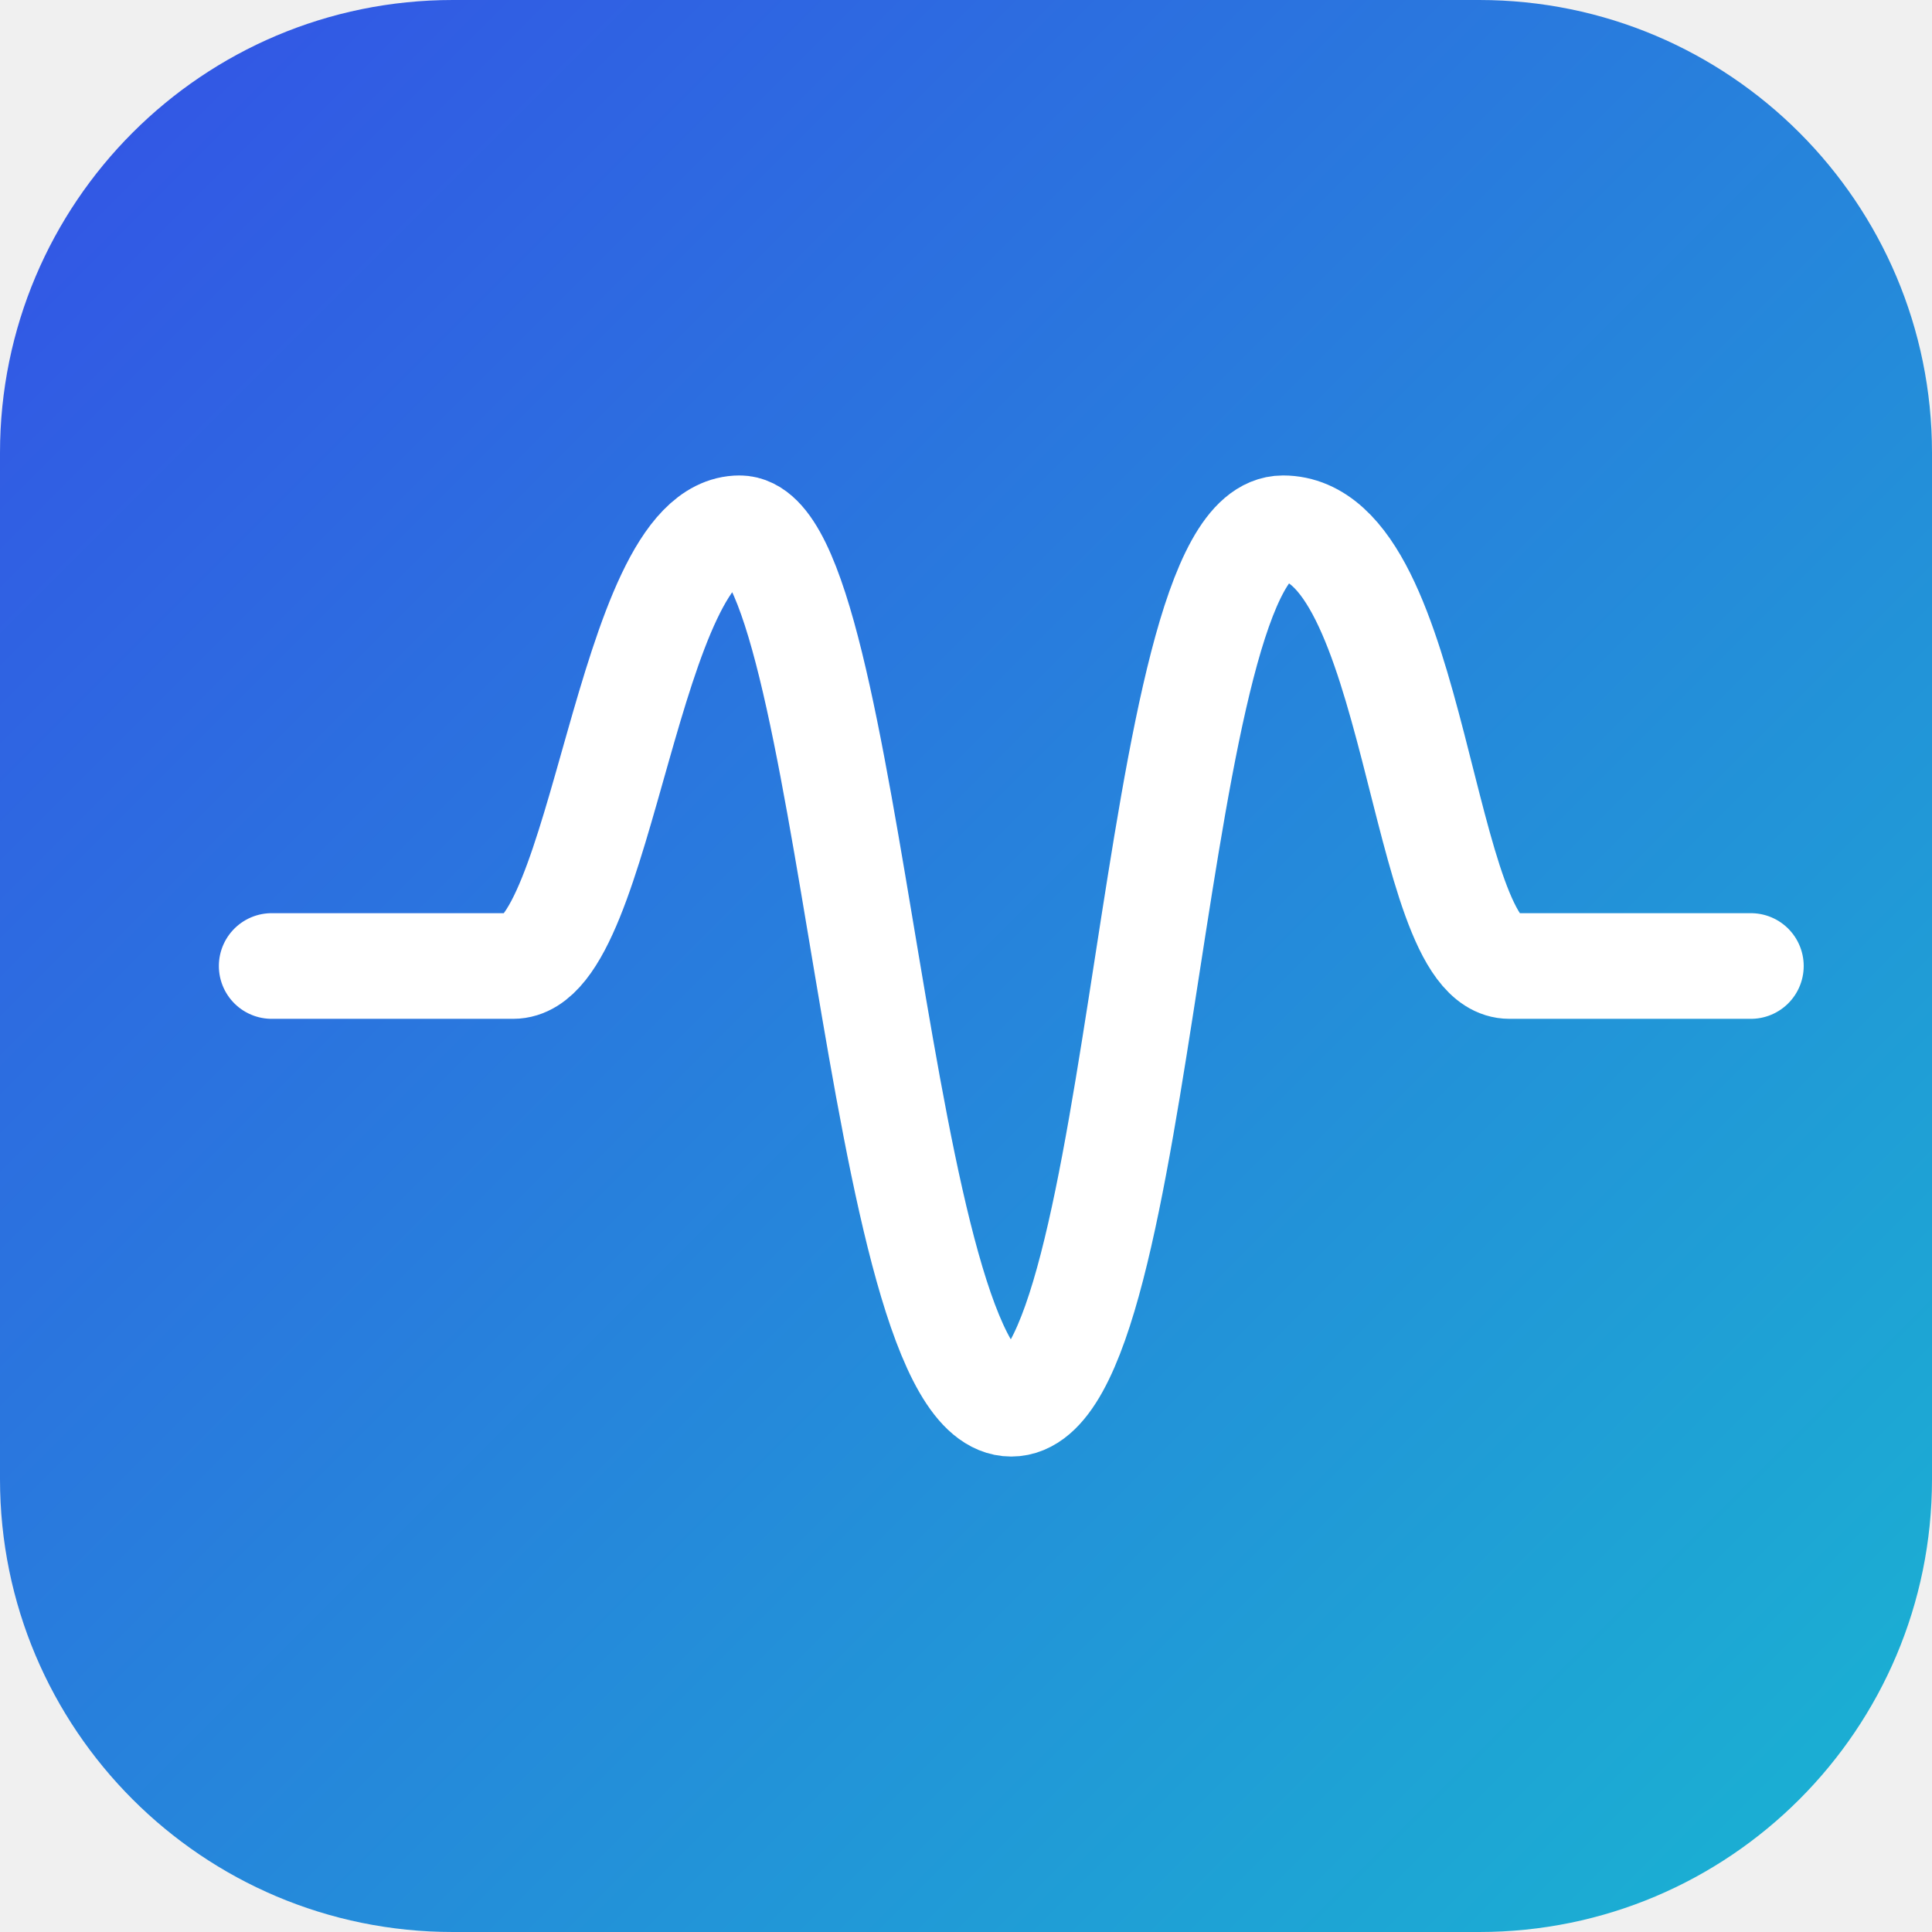
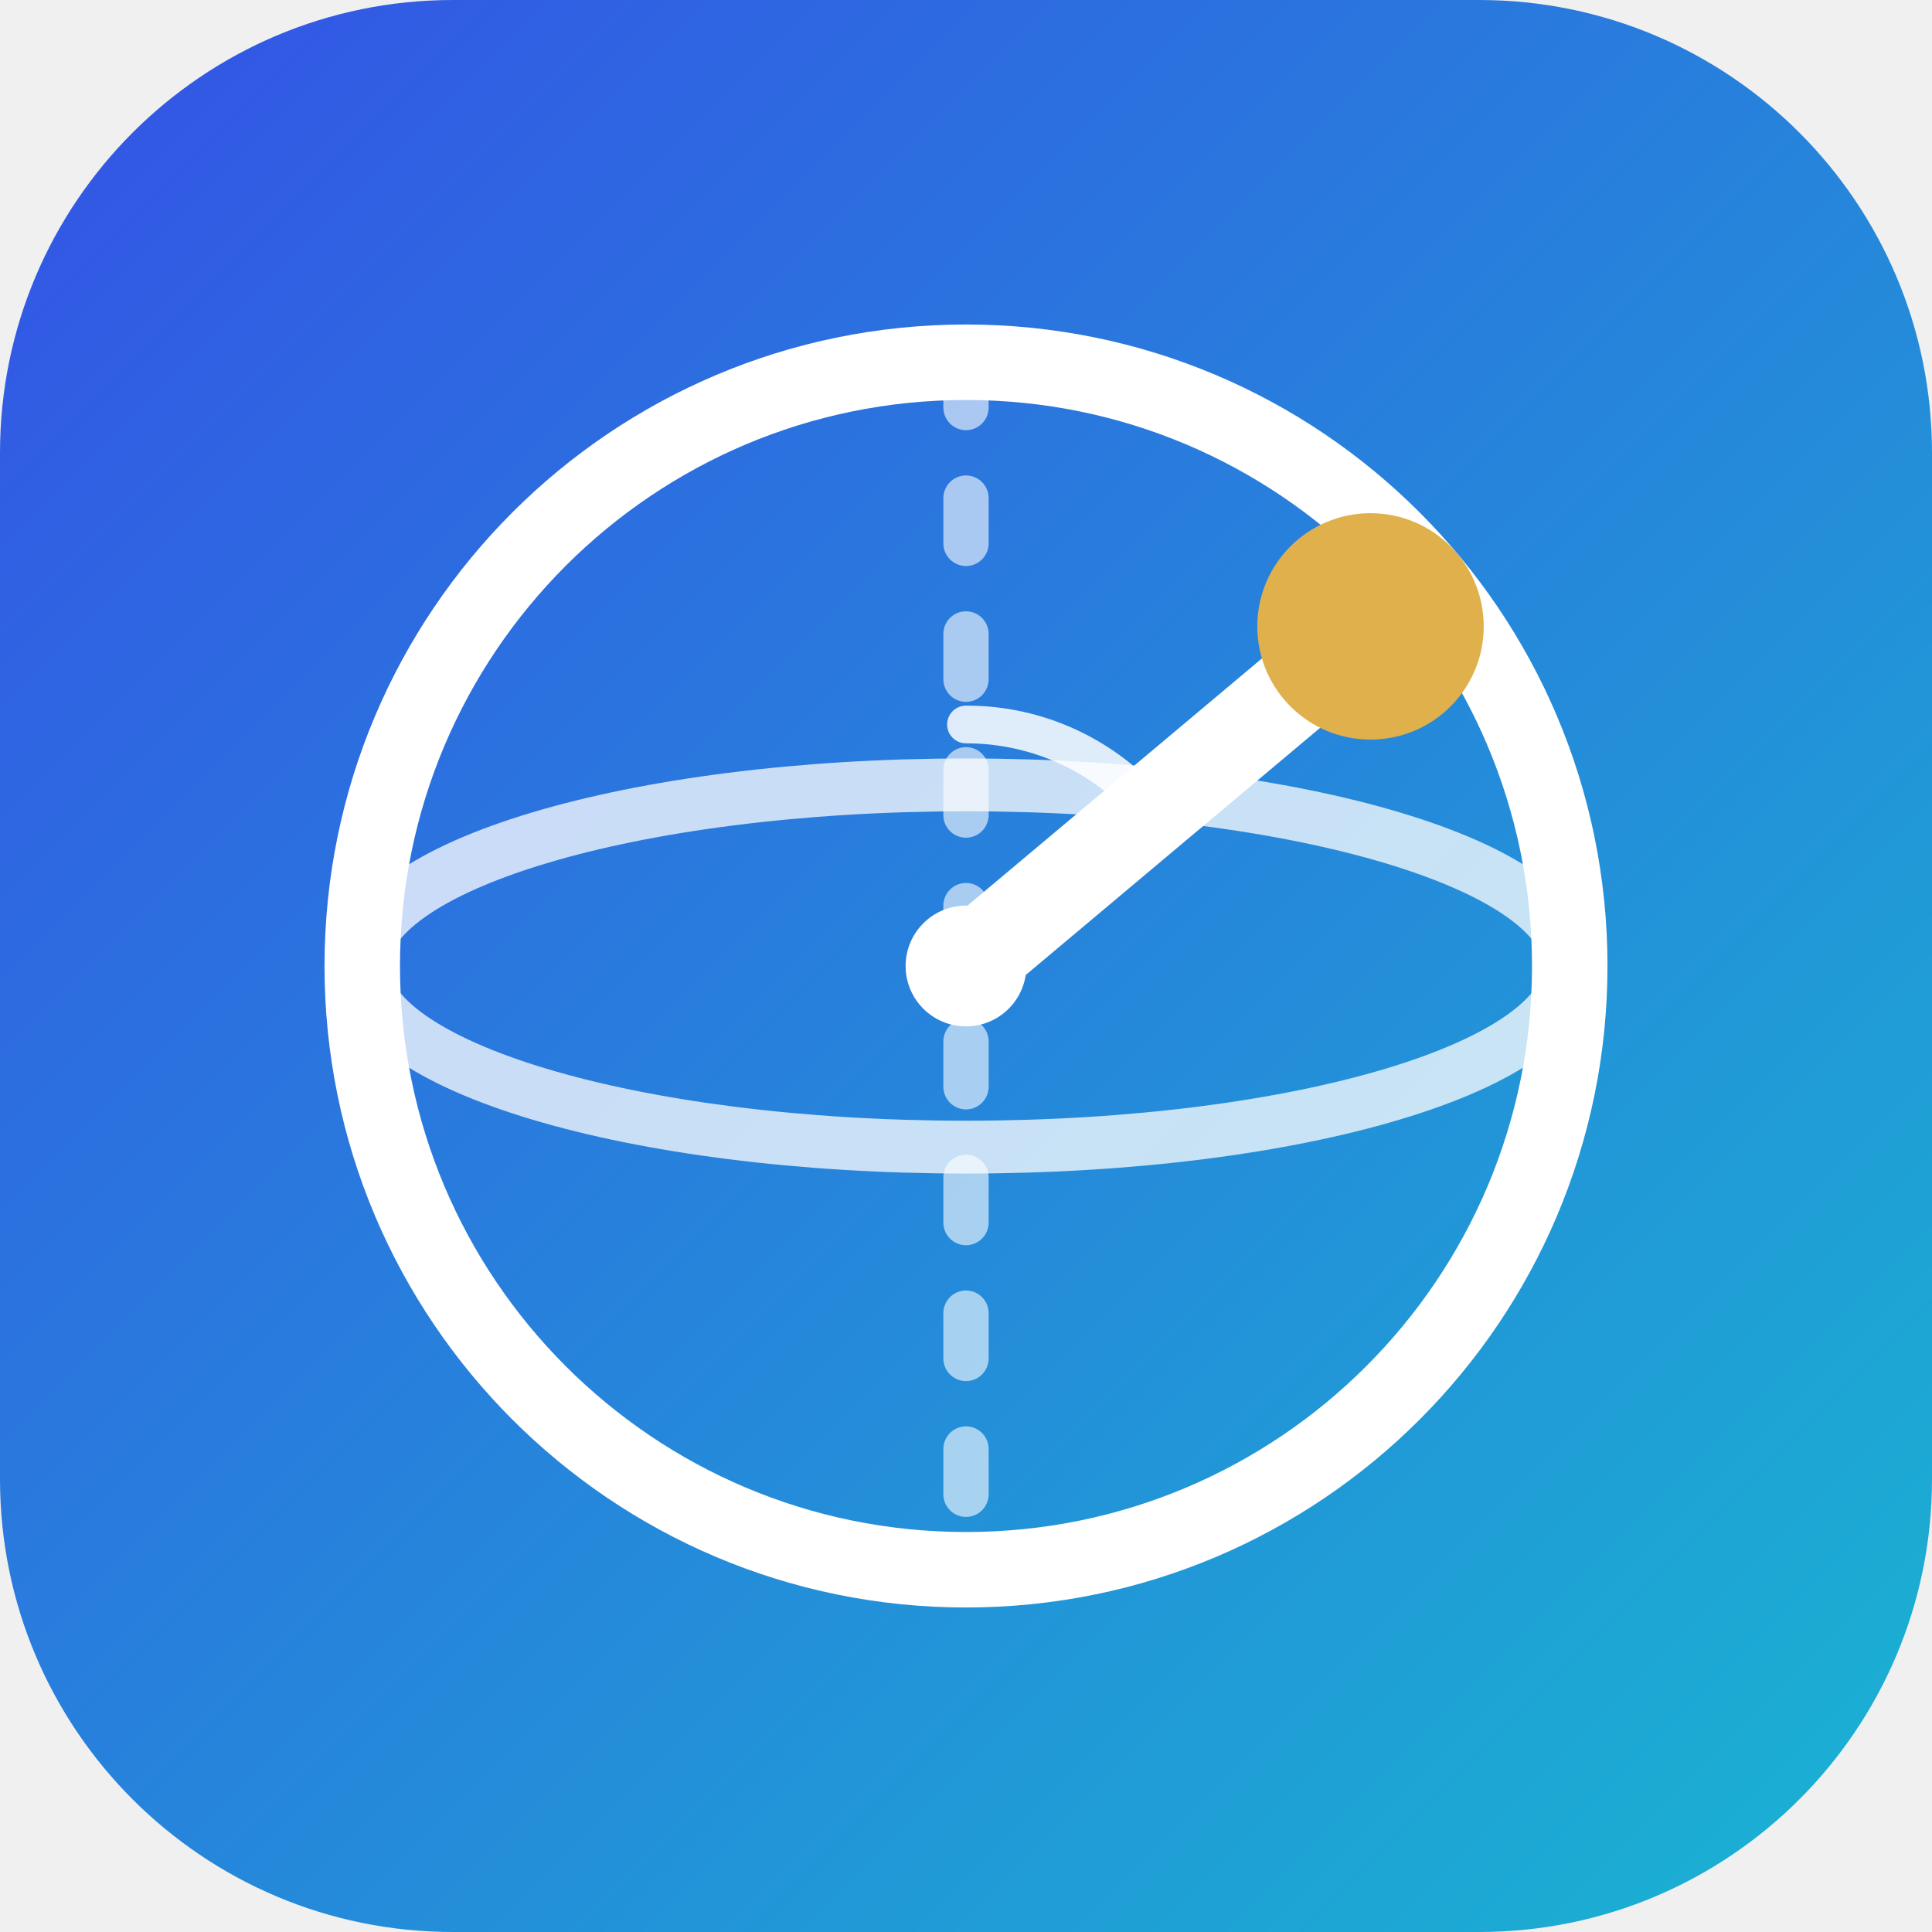
<svg xmlns="http://www.w3.org/2000/svg" viewBox="0 0 128 128" width="128" height="128">
  <defs>
    <linearGradient id="g" x1="0" y1="0" x2="1" y2="1">
      <stop offset="0" stop-color="#3451E6" />
      <stop offset="1" stop-color="#19B5D1" />
    </linearGradient>
  </defs>
  <rect width="128" height="128" rx="30" fill="url(#g)" />
-   <path d="M18 64h16c6 0 7.5-29 15-29s9 58 18 58 9-58 18-58 9 29 15 29h16" fill="none" stroke="#fff" stroke-width="7" stroke-linecap="round" stroke-linejoin="round" />
+   <g transform="translate(64 64)" fill="none" stroke="#fff" stroke-linecap="round">
+     <circle r="40" stroke-width="5" />
+     <ellipse rx="40" ry="12" stroke-width="3.5" opacity=".75" />
+     <line y1="-40" y2="40" stroke-width="3" stroke-dasharray="3 6" opacity=".6" />
+     <path d="M0 -16 A16 16 0 0 1 12.3 -10.3" stroke-width="2.5" opacity=".85" />
+     <line x1="0" y1="0" x2="26.8" y2="-22.5" stroke-width="6" />
+     <circle cx="26.8" cy="-22.5" r="7.5" fill="#E0B04C" stroke="none" />
+     <circle r="4" fill="#fff" stroke="none" />
+   </g>
</svg>
